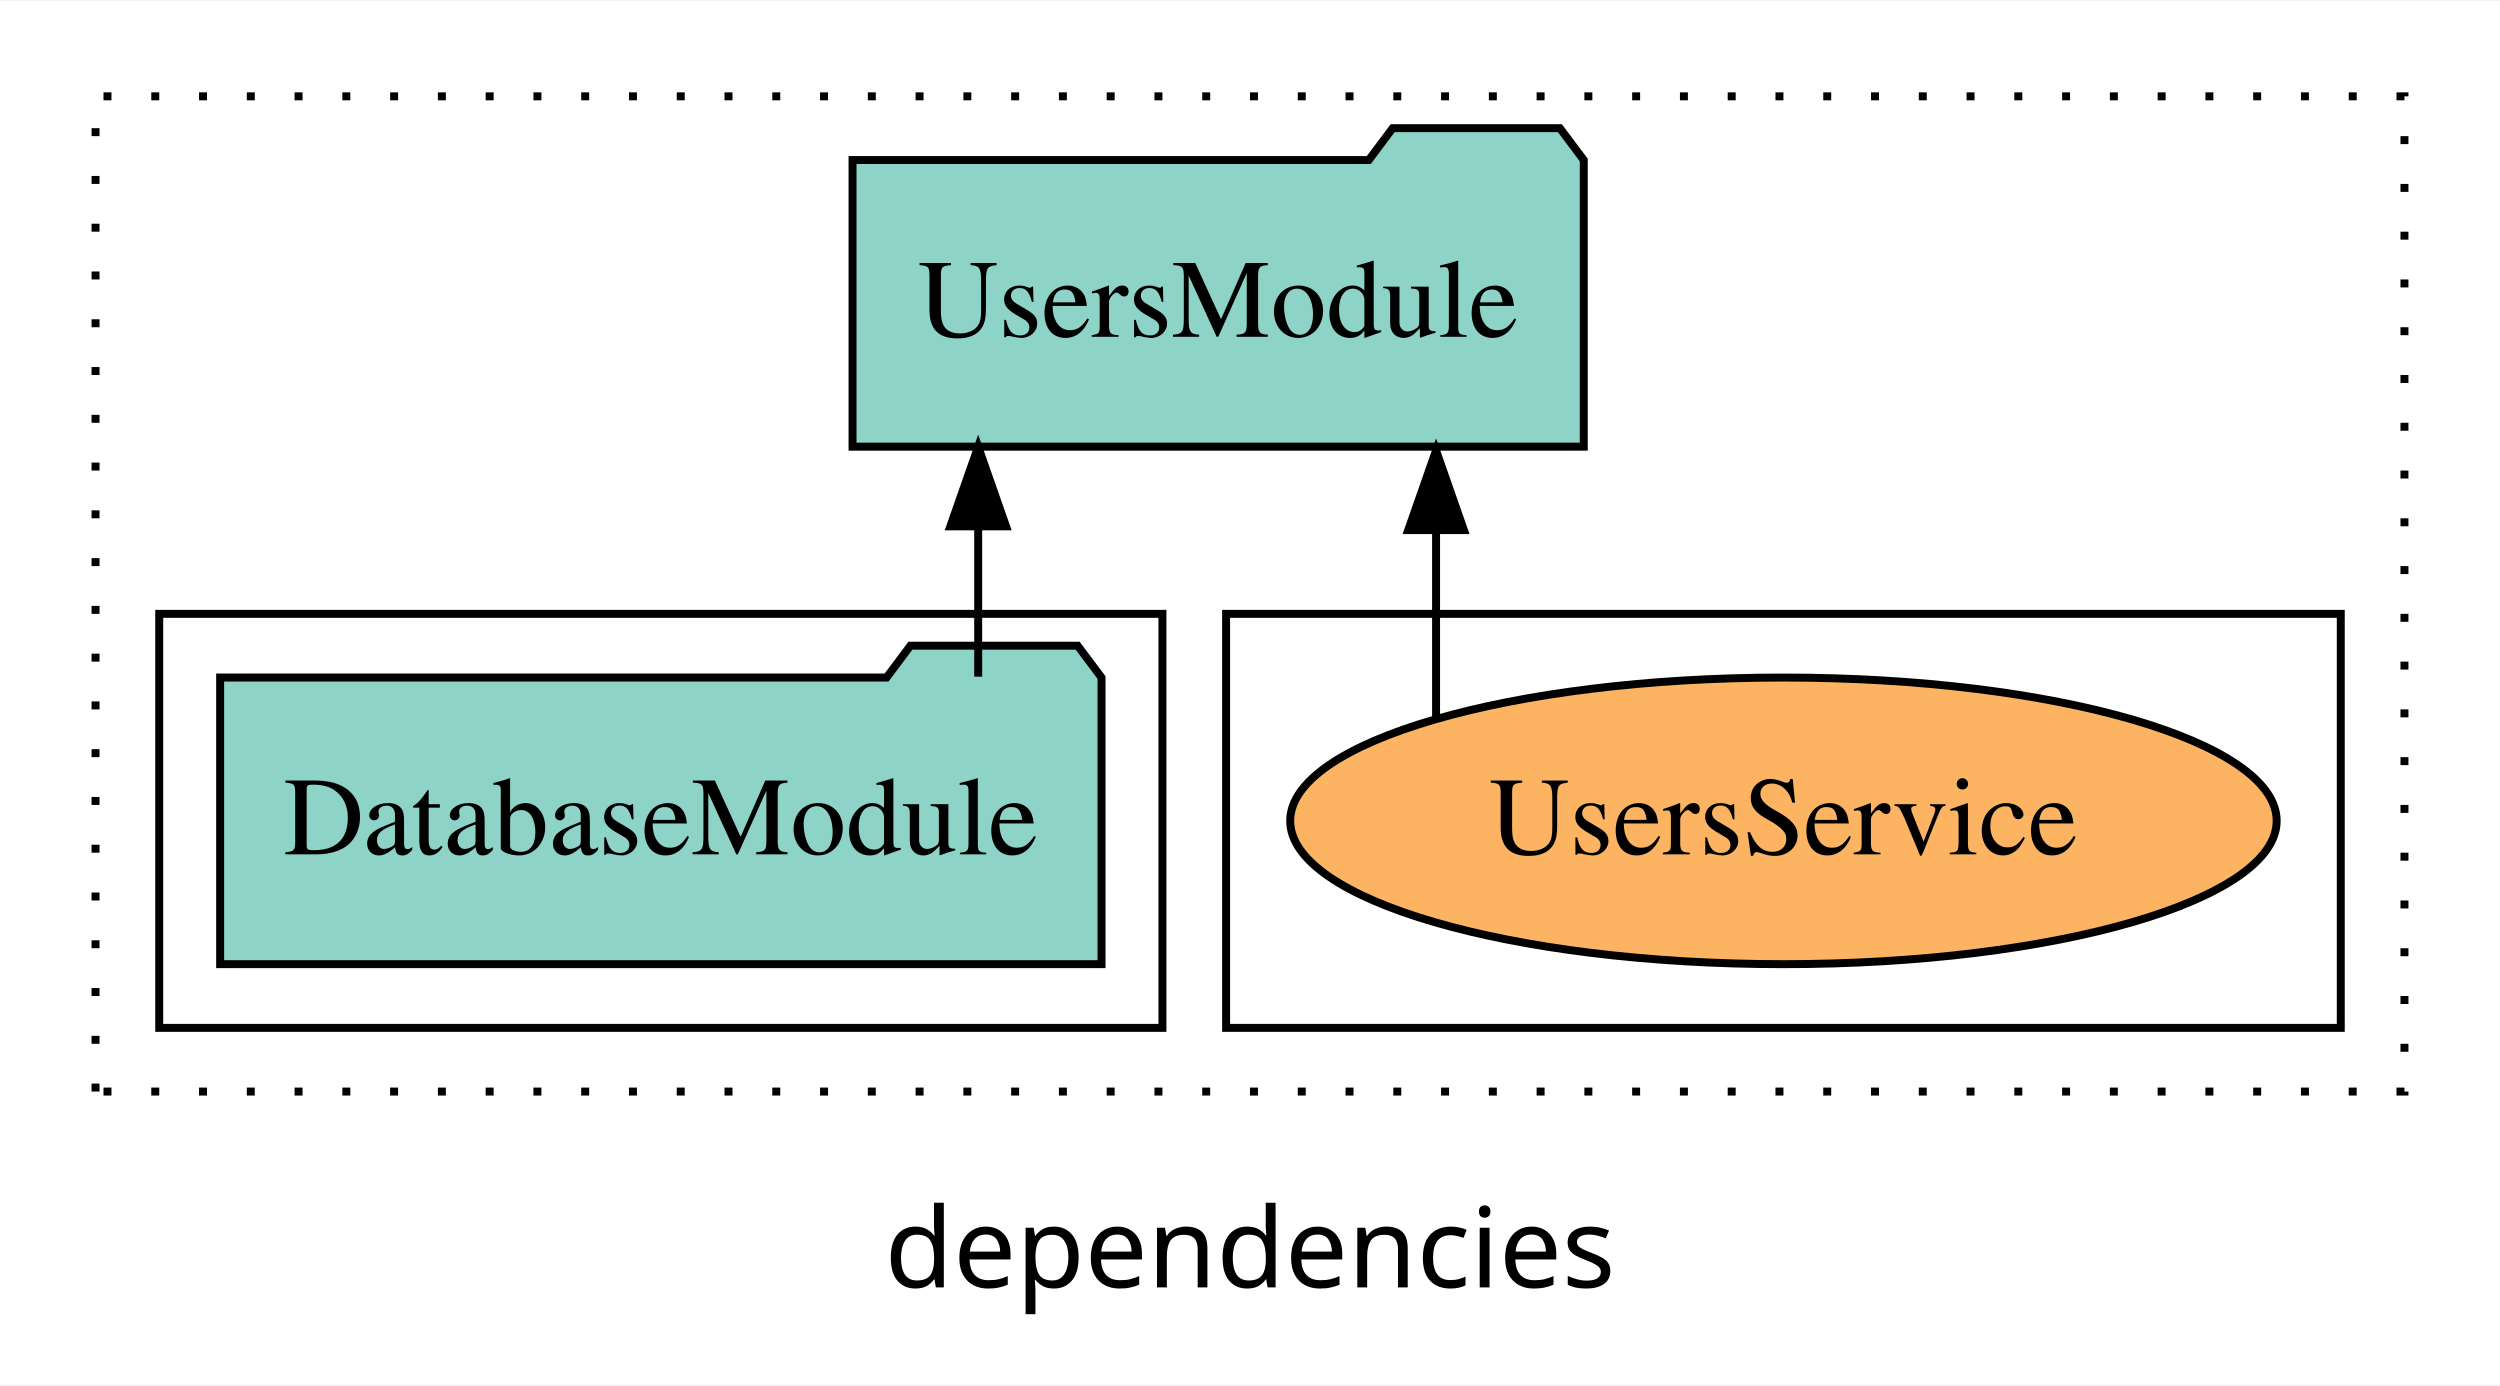
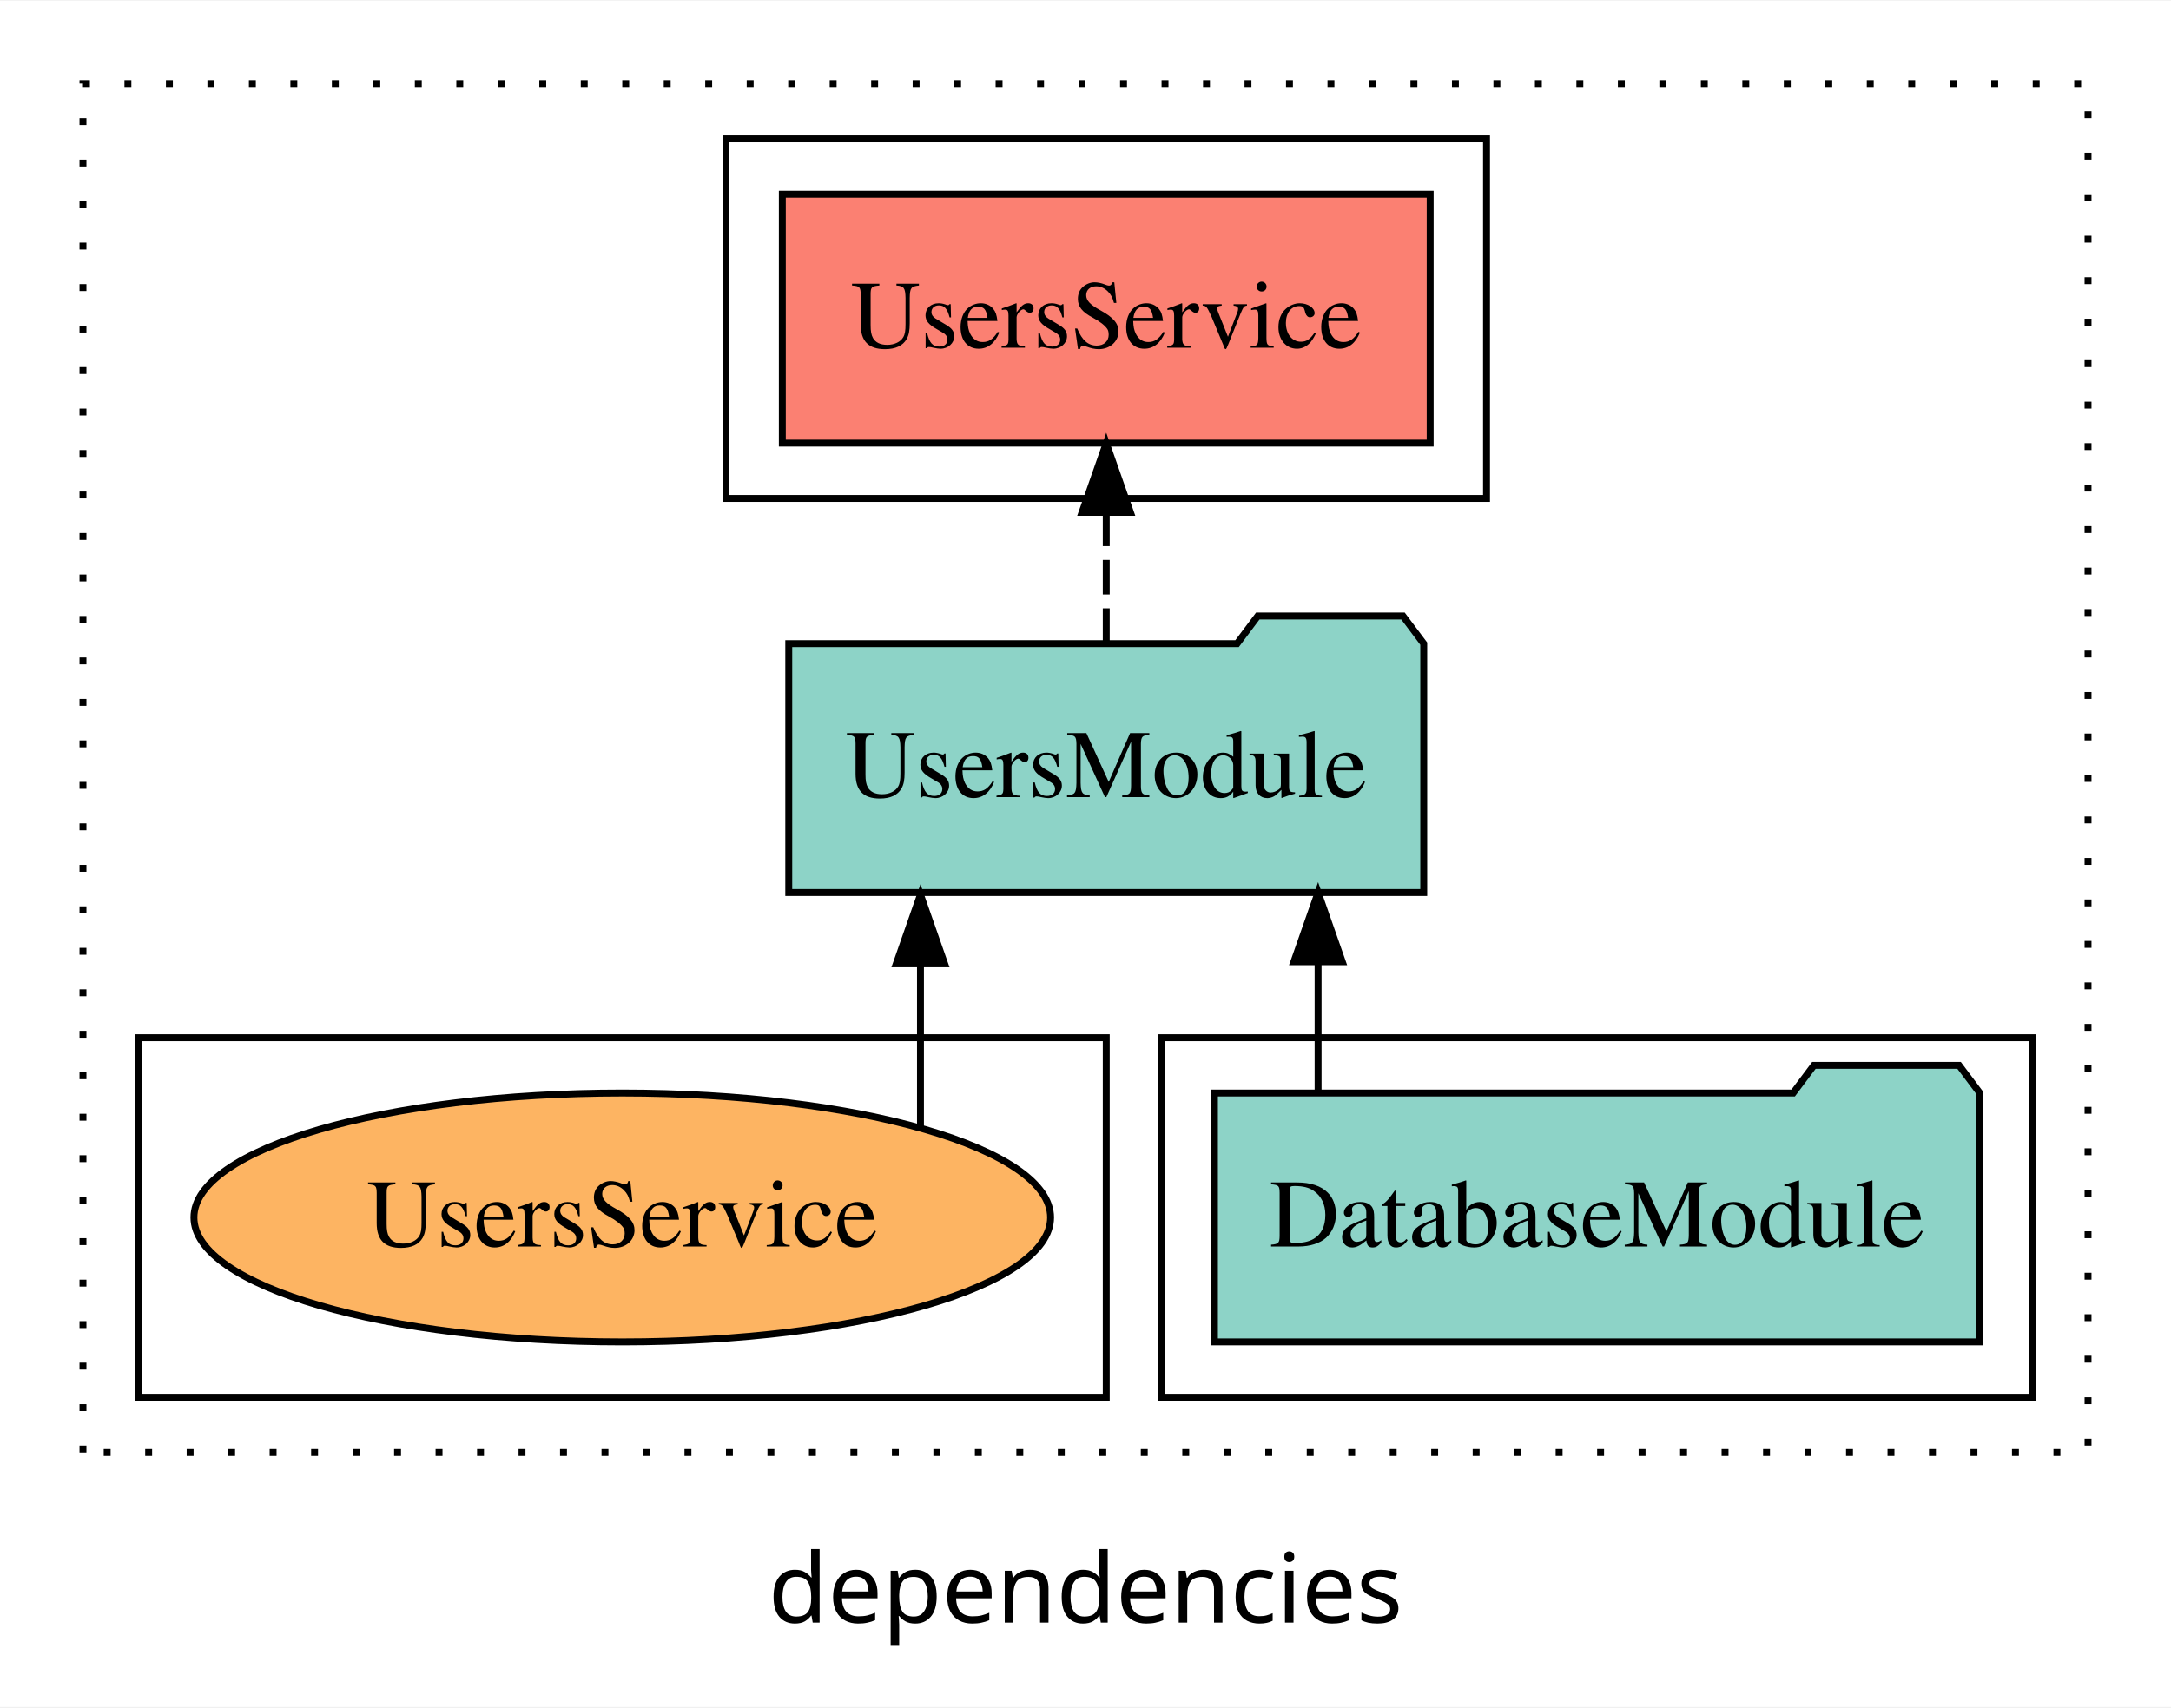
- <svg xmlns="http://www.w3.org/2000/svg" width="314pt" height="174pt" viewBox="0.00 0.00 314.00 173.80">
-   <g id="graph0" class="graph" transform="scale(1 1) rotate(0) translate(4 169.8)">
-     <polygon fill="white" stroke="transparent" points="-4,4 -4,-169.8 310,-169.8 310,4 -4,4" />
+ <svg xmlns="http://www.w3.org/2000/svg" width="314pt" height="247pt" viewBox="0.00 0.00 314.00 246.80">
+   <g id="graph0" class="graph" transform="scale(1 1) rotate(0) translate(4 242.8)">
+     <polygon fill="white" stroke="transparent" points="-4,4 -4,-242.8 310,-242.8 310,4 -4,4" />
    <text text-anchor="middle" x="153" y="-8.2" font-family="sans-serif" font-size="14.00">dependencies</text>
    <g id="clust1" class="cluster">
-       <polygon fill="none" stroke="black" stroke-dasharray="1,5" points="8,-32.8 8,-157.8 298,-157.8 298,-32.8 8,-32.8" />
+       <polygon fill="none" stroke="black" stroke-dasharray="1,5" points="8,-32.8 8,-230.8 298,-230.8 298,-32.8 8,-32.8" />
+     </g>
+     <g id="clust4" class="cluster">
+       <polygon fill="none" stroke="black" points="101,-170.8 101,-222.8 211,-222.8 211,-170.8 101,-170.8" />
+     </g>
+     <g id="clust3" class="cluster">
+       <polygon fill="none" stroke="black" points="164,-40.8 164,-92.8 290,-92.8 290,-40.8 164,-40.8" />
    </g>
    <g id="clust6" class="cluster">
-       <polygon fill="none" stroke="black" points="150,-40.8 150,-92.8 290,-92.8 290,-40.8 150,-40.8" />
-     </g>
-     <g id="clust3" class="cluster">
-       <polygon fill="none" stroke="black" points="16,-40.8 16,-92.8 142,-92.8 142,-40.8 16,-40.8" />
+       <polygon fill="none" stroke="black" points="16,-40.8 16,-92.8 156,-92.8 156,-40.8 16,-40.8" />
    </g>
    <g id="node1" class="node">
-       <polygon fill="#8dd3c7" stroke="black" points="134.35,-84.8 131.35,-88.8 110.35,-88.8 107.35,-84.8 23.65,-84.8 23.65,-48.8 134.35,-48.8 134.35,-84.8" />
-       <text text-anchor="middle" x="79" y="-62.6" font-family="Times,serif" font-size="14.00">DatabaseModule</text>
+       <polygon fill="#8dd3c7" stroke="black" points="282.35,-84.8 279.35,-88.8 258.35,-88.8 255.35,-84.8 171.65,-84.8 171.65,-48.8 282.35,-48.8 282.35,-84.8" />
+       <text text-anchor="middle" x="227" y="-62.6" font-family="Times,serif" font-size="14.00">DatabaseModule</text>
    </g>
    <g id="node2" class="node">
-       <polygon fill="#8dd3c7" stroke="black" points="194.92,-149.8 191.92,-153.8 170.92,-153.8 167.92,-149.8 103.08,-149.8 103.08,-113.8 194.92,-113.8 194.92,-149.8" />
-       <text text-anchor="middle" x="149" y="-127.6" font-family="Times,serif" font-size="14.00">UsersModule</text>
+       <polygon fill="#8dd3c7" stroke="black" points="201.92,-149.8 198.92,-153.8 177.92,-153.8 174.92,-149.8 110.08,-149.8 110.08,-113.8 201.92,-113.8 201.92,-149.8" />
+       <text text-anchor="middle" x="156" y="-127.6" font-family="Times,serif" font-size="14.00">UsersModule</text>
    </g>
    <g id="edge1" class="edge">
-       <path fill="none" stroke="black" d="M118.86,-84.91C118.86,-84.91 118.86,-103.79 118.86,-103.79" />
-       <polygon fill="black" stroke="black" points="115.36,-103.79 118.86,-113.79 122.36,-103.79 115.36,-103.79" />
+       <path fill="none" stroke="black" d="M186.64,-84.91C186.64,-84.91 186.64,-103.79 186.64,-103.79" />
+       <polygon fill="black" stroke="black" points="183.14,-103.79 186.64,-113.79 190.14,-103.79 183.14,-103.79" />
    </g>
    <g id="node3" class="node">
-       <ellipse fill="#fdb462" stroke="black" cx="220" cy="-66.8" rx="61.95" ry="18" />
-       <text text-anchor="middle" x="220" y="-62.6" font-family="Times,serif" font-size="14.00">UsersService</text>
+       <polygon fill="#fb8072" stroke="black" points="202.85,-214.8 109.15,-214.8 109.15,-178.8 202.85,-178.8 202.85,-214.8" />
+       <text text-anchor="middle" x="156" y="-192.6" font-family="Times,serif" font-size="14.00">UsersService </text>
    </g>
    <g id="edge2" class="edge">
-       <path fill="none" stroke="black" d="M176.37,-79.64C176.37,-79.64 176.37,-103.32 176.37,-103.32" />
-       <polygon fill="black" stroke="black" points="172.87,-103.32 176.37,-113.32 179.87,-103.32 172.87,-103.32" />
+       <path fill="none" stroke="black" stroke-dasharray="5,2" d="M156,-149.91C156,-149.91 156,-168.79 156,-168.79" />
+       <polygon fill="black" stroke="black" points="152.5,-168.79 156,-178.79 159.5,-168.79 152.5,-168.79" />
+     </g>
+     <g id="node4" class="node">
+       <ellipse fill="#fdb462" stroke="black" cx="86" cy="-66.8" rx="61.95" ry="18" />
+       <text text-anchor="middle" x="86" y="-62.6" font-family="Times,serif" font-size="14.00">UsersService</text>
+     </g>
+     <g id="edge3" class="edge">
+       <path fill="none" stroke="black" d="M129.13,-79.95C129.13,-79.95 129.13,-103.49 129.13,-103.49" />
+       <polygon fill="black" stroke="black" points="125.63,-103.49 129.13,-113.49 132.63,-103.49 125.63,-103.49" />
    </g>
  </g>
</svg>
